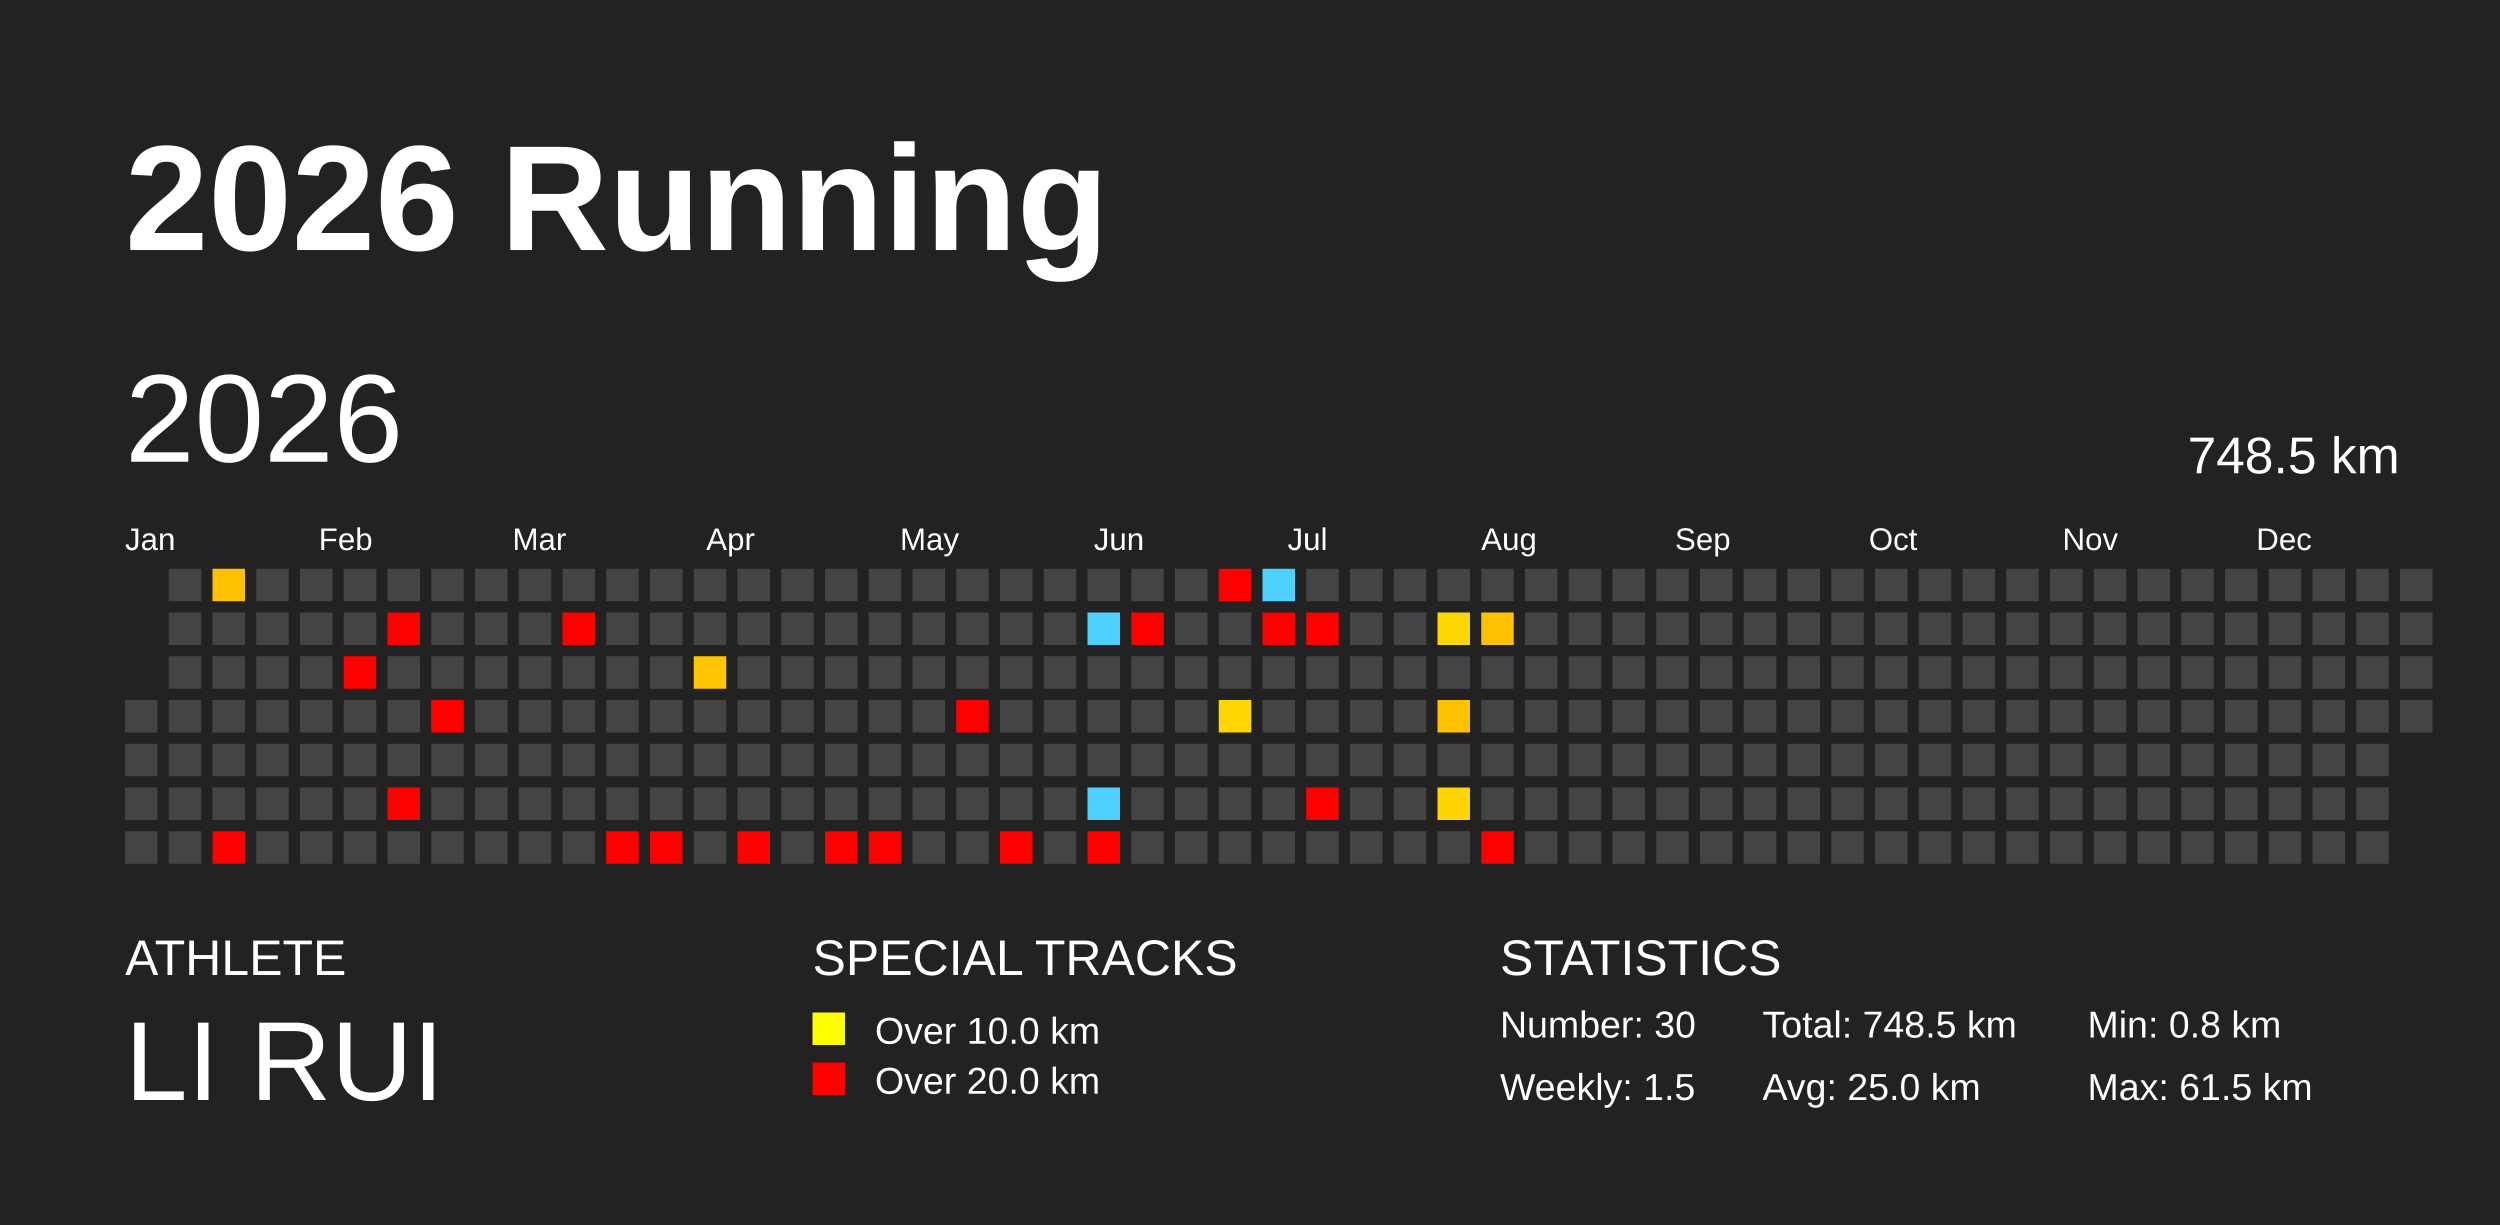
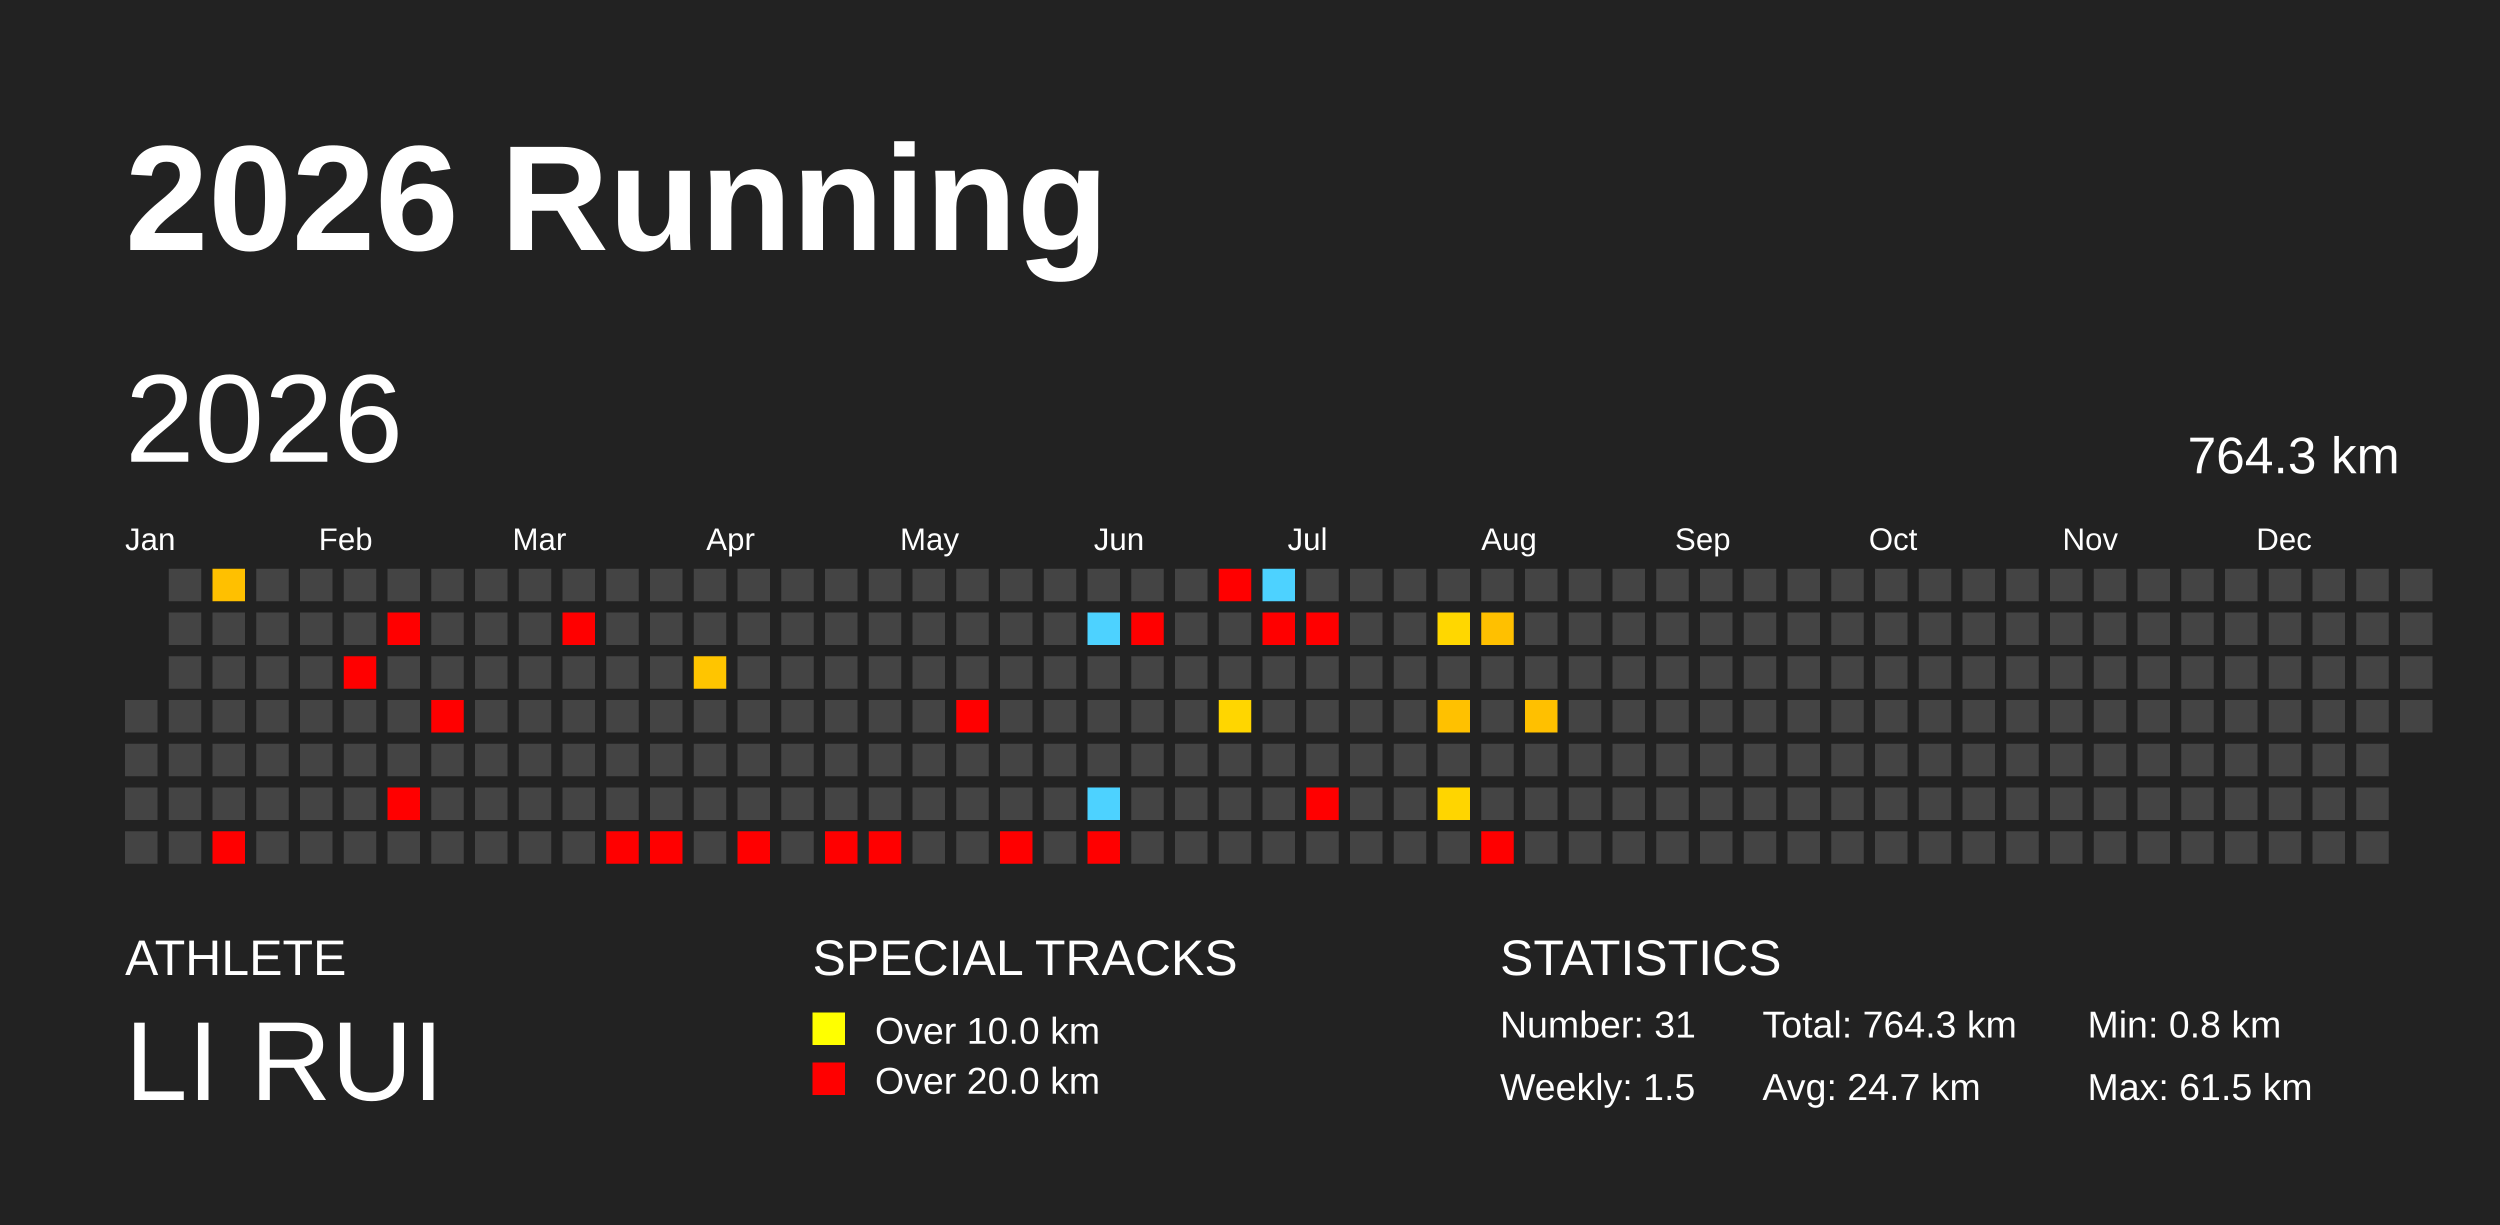
<svg xmlns="http://www.w3.org/2000/svg" baseProfile="full" height="98mm" version="1.1" viewBox="0,0,200,98" width="200mm">
  <defs />
  <rect fill="#222222" height="98" width="200" x="0" y="0" />
  <text fill="#FFFFFF" style="font-size:12px; font-family:Arial; font-weight:bold;" x="10" y="20">2026 Running</text>
  <text fill="#FFFFFF" style="font-size:4px; font-family:Arial" x="10" y="78">ATHLETE</text>
  <text fill="#FFFFFF" style="font-size:9px; font-family:Arial" x="10" y="88">LI RUI</text>
  <text fill="#FFFFFF" style="font-size:4px; font-family:Arial" x="65" y="78">SPECIAL TRACKS</text>
  <rect fill="yellow" height="2.6" width="2.6" x="65" y="81" />
  <text fill="#FFFFFF" style="font-size:3px; font-family:Arial" x="70" y="83.5">Over 10.0 km</text>
  <rect fill="red" height="2.6" width="2.6" x="65" y="85" />
  <text fill="#FFFFFF" style="font-size:3px; font-family:Arial" x="70" y="87.5">Over 20.0 km</text>
  <text fill="#FFFFFF" style="font-size:4px; font-family:Arial" x="120" y="78">STATISTICS</text>
-   <text fill="#FFFFFF" style="font-size:3px; font-family:Arial" x="120" y="83">Number: 30</text>
+   <text fill="#FFFFFF" style="font-size:3px; font-family:Arial" x="120" y="83">Number: 31</text>
  <text fill="#FFFFFF" style="font-size:3px; font-family:Arial" x="120" y="88">Weekly: 1.5</text>
-   <text fill="#FFFFFF" style="font-size:3px; font-family:Arial" x="141" y="83">Total: 748.5 km</text>
-   <text fill="#FFFFFF" style="font-size:3px; font-family:Arial" x="141" y="88">Avg: 25.0 km</text>
+   <text fill="#FFFFFF" style="font-size:3px; font-family:Arial" x="141" y="83">Total: 764.3 km</text>
+   <text fill="#FFFFFF" style="font-size:3px; font-family:Arial" x="141" y="88">Avg: 24.7 km</text>
  <text fill="#FFFFFF" style="font-size:3px; font-family:Arial" x="167" y="83">Min: 0.8 km</text>
  <text fill="#FFFFFF" style="font-size:3px; font-family:Arial" x="167" y="88">Max: 61.5 km</text>
  <text dominant-baseline="hanging" fill="#FFFFFF" style="font-size:10.0px; font-family:Arial;" x="10" y="30">2026</text>
-   <text dominant-baseline="hanging" fill="#FFFFFF" style="font-size:4.125px; font-family:Arial;" x="175" y="35">748.5 km</text>
+   <text dominant-baseline="hanging" fill="#FFFFFF" style="font-size:4.125px; font-family:Arial;" x="175" y="35">764.3 km</text>
  <text fill="#FFFFFF" style="font-size:2.5px; font-family:Arial" x="10.0" y="44">Jan</text>
  <text fill="#FFFFFF" style="font-size:2.5px; font-family:Arial" x="25.5" y="44">Feb</text>
  <text fill="#FFFFFF" style="font-size:2.5px; font-family:Arial" x="41.0" y="44">Mar</text>
  <text fill="#FFFFFF" style="font-size:2.5px; font-family:Arial" x="56.5" y="44">Apr</text>
  <text fill="#FFFFFF" style="font-size:2.5px; font-family:Arial" x="72.0" y="44">May</text>
  <text fill="#FFFFFF" style="font-size:2.5px; font-family:Arial" x="87.5" y="44">Jun</text>
  <text fill="#FFFFFF" style="font-size:2.5px; font-family:Arial" x="103.0" y="44">Jul</text>
  <text fill="#FFFFFF" style="font-size:2.5px; font-family:Arial" x="118.5" y="44">Aug</text>
  <text fill="#FFFFFF" style="font-size:2.5px; font-family:Arial" x="134.0" y="44">Sep</text>
  <text fill="#FFFFFF" style="font-size:2.5px; font-family:Arial" x="149.5" y="44">Oct</text>
  <text fill="#FFFFFF" style="font-size:2.5px; font-family:Arial" x="165.0" y="44">Nov</text>
  <text fill="#FFFFFF" style="font-size:2.5px; font-family:Arial" x="180.5" y="44">Dec</text>
  <rect fill="#444444" height="2.6" width="2.6" x="10.0" y="56.0" />
  <rect fill="#444444" height="2.6" width="2.6" x="10.0" y="59.5" />
  <rect fill="#444444" height="2.6" width="2.6" x="10.0" y="63.0" />
  <rect fill="#444444" height="2.6" width="2.6" x="10.0" y="66.5" />
  <rect fill="#444444" height="2.6" width="2.6" x="13.5" y="45.5" />
  <rect fill="#444444" height="2.6" width="2.6" x="13.5" y="49.0" />
  <rect fill="#444444" height="2.6" width="2.6" x="13.5" y="52.5" />
  <rect fill="#444444" height="2.6" width="2.6" x="13.5" y="56.0" />
  <rect fill="#444444" height="2.6" width="2.6" x="13.5" y="59.5" />
  <rect fill="#444444" height="2.6" width="2.6" x="13.5" y="63.0" />
  <rect fill="#444444" height="2.6" width="2.6" x="13.5" y="66.5" />
  <rect fill="#ffc000" height="2.6" width="2.6" x="17.0" y="45.5" />
  <rect fill="#444444" height="2.6" width="2.6" x="17.0" y="49.0" />
  <rect fill="#444444" height="2.6" width="2.6" x="17.0" y="52.5" />
  <rect fill="#444444" height="2.6" width="2.6" x="17.0" y="56.0" />
  <rect fill="#444444" height="2.6" width="2.6" x="17.0" y="59.5" />
  <rect fill="#444444" height="2.6" width="2.6" x="17.0" y="63.0" />
  <rect fill="red" height="2.6" width="2.6" x="17.0" y="66.5" />
  <rect fill="#444444" height="2.6" width="2.6" x="20.5" y="45.5" />
  <rect fill="#444444" height="2.6" width="2.6" x="20.5" y="49.0" />
  <rect fill="#444444" height="2.6" width="2.6" x="20.5" y="52.5" />
  <rect fill="#444444" height="2.6" width="2.6" x="20.5" y="56.0" />
  <rect fill="#444444" height="2.6" width="2.6" x="20.5" y="59.5" />
  <rect fill="#444444" height="2.6" width="2.6" x="20.5" y="63.0" />
  <rect fill="#444444" height="2.6" width="2.6" x="20.5" y="66.5" />
  <rect fill="#444444" height="2.6" width="2.6" x="24.0" y="45.5" />
  <rect fill="#444444" height="2.6" width="2.6" x="24.0" y="49.0" />
  <rect fill="#444444" height="2.6" width="2.6" x="24.0" y="52.5" />
  <rect fill="#444444" height="2.6" width="2.6" x="24.0" y="56.0" />
  <rect fill="#444444" height="2.6" width="2.6" x="24.0" y="59.5" />
  <rect fill="#444444" height="2.6" width="2.6" x="24.0" y="63.0" />
  <rect fill="#444444" height="2.6" width="2.6" x="24.0" y="66.5" />
  <rect fill="#444444" height="2.6" width="2.6" x="27.5" y="45.5" />
  <rect fill="#444444" height="2.6" width="2.6" x="27.5" y="49.0" />
  <rect fill="red" height="2.6" width="2.6" x="27.5" y="52.5" />
  <rect fill="#444444" height="2.6" width="2.6" x="27.5" y="56.0" />
  <rect fill="#444444" height="2.6" width="2.6" x="27.5" y="59.5" />
  <rect fill="#444444" height="2.6" width="2.6" x="27.5" y="63.0" />
  <rect fill="#444444" height="2.6" width="2.6" x="27.5" y="66.5" />
  <rect fill="#444444" height="2.6" width="2.6" x="31.0" y="45.5" />
  <rect fill="red" height="2.6" width="2.6" x="31.0" y="49.0" />
  <rect fill="#444444" height="2.6" width="2.6" x="31.0" y="52.5" />
  <rect fill="#444444" height="2.6" width="2.6" x="31.0" y="56.0" />
  <rect fill="#444444" height="2.6" width="2.6" x="31.0" y="59.5" />
  <rect fill="red" height="2.6" width="2.6" x="31.0" y="63.0" />
  <rect fill="#444444" height="2.6" width="2.6" x="31.0" y="66.5" />
  <rect fill="#444444" height="2.6" width="2.6" x="34.5" y="45.5" />
  <rect fill="#444444" height="2.6" width="2.6" x="34.5" y="49.0" />
  <rect fill="#444444" height="2.6" width="2.6" x="34.5" y="52.5" />
  <rect fill="red" height="2.6" width="2.6" x="34.5" y="56.0" />
  <rect fill="#444444" height="2.6" width="2.6" x="34.5" y="59.5" />
  <rect fill="#444444" height="2.6" width="2.6" x="34.5" y="63.0" />
  <rect fill="#444444" height="2.6" width="2.6" x="34.5" y="66.5" />
  <rect fill="#444444" height="2.6" width="2.6" x="38.0" y="45.5" />
  <rect fill="#444444" height="2.6" width="2.6" x="38.0" y="49.0" />
  <rect fill="#444444" height="2.6" width="2.6" x="38.0" y="52.5" />
  <rect fill="#444444" height="2.6" width="2.6" x="38.0" y="56.0" />
  <rect fill="#444444" height="2.6" width="2.6" x="38.0" y="59.5" />
  <rect fill="#444444" height="2.6" width="2.6" x="38.0" y="63.0" />
  <rect fill="#444444" height="2.6" width="2.6" x="38.0" y="66.5" />
  <rect fill="#444444" height="2.6" width="2.6" x="41.5" y="45.5" />
  <rect fill="#444444" height="2.6" width="2.6" x="41.5" y="49.0" />
  <rect fill="#444444" height="2.6" width="2.6" x="41.5" y="52.5" />
  <rect fill="#444444" height="2.6" width="2.6" x="41.5" y="56.0" />
  <rect fill="#444444" height="2.6" width="2.6" x="41.5" y="59.5" />
  <rect fill="#444444" height="2.6" width="2.6" x="41.5" y="63.0" />
  <rect fill="#444444" height="2.6" width="2.6" x="41.5" y="66.5" />
  <rect fill="#444444" height="2.6" width="2.6" x="45.0" y="45.5" />
  <rect fill="red" height="2.6" width="2.6" x="45.0" y="49.0" />
  <rect fill="#444444" height="2.6" width="2.6" x="45.0" y="52.5" />
  <rect fill="#444444" height="2.6" width="2.6" x="45.0" y="56.0" />
  <rect fill="#444444" height="2.6" width="2.6" x="45.0" y="59.5" />
  <rect fill="#444444" height="2.6" width="2.6" x="45.0" y="63.0" />
  <rect fill="#444444" height="2.6" width="2.6" x="45.0" y="66.5" />
  <rect fill="#444444" height="2.6" width="2.6" x="48.5" y="45.5" />
  <rect fill="#444444" height="2.6" width="2.6" x="48.5" y="49.0" />
  <rect fill="#444444" height="2.6" width="2.6" x="48.5" y="52.5" />
  <rect fill="#444444" height="2.6" width="2.6" x="48.5" y="56.0" />
  <rect fill="#444444" height="2.6" width="2.6" x="48.5" y="59.5" />
  <rect fill="#444444" height="2.6" width="2.6" x="48.5" y="63.0" />
  <rect fill="red" height="2.6" width="2.6" x="48.5" y="66.5" />
  <rect fill="#444444" height="2.6" width="2.6" x="52.0" y="45.5" />
  <rect fill="#444444" height="2.6" width="2.6" x="52.0" y="49.0" />
  <rect fill="#444444" height="2.6" width="2.6" x="52.0" y="52.5" />
  <rect fill="#444444" height="2.6" width="2.6" x="52.0" y="56.0" />
  <rect fill="#444444" height="2.6" width="2.6" x="52.0" y="59.5" />
  <rect fill="#444444" height="2.6" width="2.6" x="52.0" y="63.0" />
  <rect fill="red" height="2.6" width="2.6" x="52.0" y="66.5" />
  <rect fill="#444444" height="2.6" width="2.6" x="55.5" y="45.5" />
  <rect fill="#444444" height="2.6" width="2.6" x="55.5" y="49.0" />
  <rect fill="#ffc500" height="2.6" width="2.6" x="55.5" y="52.5" />
  <rect fill="#444444" height="2.6" width="2.6" x="55.5" y="56.0" />
  <rect fill="#444444" height="2.6" width="2.6" x="55.5" y="59.5" />
  <rect fill="#444444" height="2.6" width="2.6" x="55.5" y="63.0" />
  <rect fill="#444444" height="2.6" width="2.6" x="55.5" y="66.5" />
  <rect fill="#444444" height="2.6" width="2.6" x="59.0" y="45.5" />
  <rect fill="#444444" height="2.6" width="2.6" x="59.0" y="49.0" />
  <rect fill="#444444" height="2.6" width="2.6" x="59.0" y="52.5" />
  <rect fill="#444444" height="2.6" width="2.6" x="59.0" y="56.0" />
  <rect fill="#444444" height="2.6" width="2.6" x="59.0" y="59.5" />
  <rect fill="#444444" height="2.6" width="2.6" x="59.0" y="63.0" />
  <rect fill="red" height="2.6" width="2.6" x="59.0" y="66.5" />
  <rect fill="#444444" height="2.6" width="2.6" x="62.5" y="45.5" />
  <rect fill="#444444" height="2.6" width="2.6" x="62.5" y="49.0" />
  <rect fill="#444444" height="2.6" width="2.6" x="62.5" y="52.5" />
  <rect fill="#444444" height="2.6" width="2.6" x="62.5" y="56.0" />
  <rect fill="#444444" height="2.6" width="2.6" x="62.5" y="59.5" />
  <rect fill="#444444" height="2.6" width="2.6" x="62.5" y="63.0" />
  <rect fill="#444444" height="2.6" width="2.6" x="62.5" y="66.5" />
  <rect fill="#444444" height="2.6" width="2.6" x="66.0" y="45.5" />
  <rect fill="#444444" height="2.6" width="2.6" x="66.0" y="49.0" />
  <rect fill="#444444" height="2.6" width="2.6" x="66.0" y="52.5" />
  <rect fill="#444444" height="2.6" width="2.6" x="66.0" y="56.0" />
  <rect fill="#444444" height="2.6" width="2.6" x="66.0" y="59.5" />
  <rect fill="#444444" height="2.6" width="2.6" x="66.0" y="63.0" />
  <rect fill="red" height="2.6" width="2.6" x="66.0" y="66.5" />
  <rect fill="#444444" height="2.6" width="2.6" x="69.5" y="45.5" />
  <rect fill="#444444" height="2.6" width="2.6" x="69.5" y="49.0" />
  <rect fill="#444444" height="2.6" width="2.6" x="69.5" y="52.5" />
  <rect fill="#444444" height="2.6" width="2.6" x="69.5" y="56.0" />
  <rect fill="#444444" height="2.6" width="2.6" x="69.5" y="59.5" />
  <rect fill="#444444" height="2.6" width="2.6" x="69.5" y="63.0" />
  <rect fill="red" height="2.6" width="2.6" x="69.5" y="66.5" />
  <rect fill="#444444" height="2.6" width="2.6" x="73.0" y="45.5" />
  <rect fill="#444444" height="2.6" width="2.6" x="73.0" y="49.0" />
  <rect fill="#444444" height="2.6" width="2.6" x="73.0" y="52.5" />
  <rect fill="#444444" height="2.6" width="2.6" x="73.0" y="56.0" />
  <rect fill="#444444" height="2.6" width="2.6" x="73.0" y="59.5" />
  <rect fill="#444444" height="2.6" width="2.6" x="73.0" y="63.0" />
  <rect fill="#444444" height="2.6" width="2.6" x="73.0" y="66.5" />
  <rect fill="#444444" height="2.6" width="2.6" x="76.5" y="45.5" />
  <rect fill="#444444" height="2.6" width="2.6" x="76.5" y="49.0" />
  <rect fill="#444444" height="2.6" width="2.6" x="76.5" y="52.5" />
  <rect fill="red" height="2.6" width="2.6" x="76.5" y="56.0" />
  <rect fill="#444444" height="2.6" width="2.6" x="76.5" y="59.5" />
  <rect fill="#444444" height="2.6" width="2.6" x="76.5" y="63.0" />
  <rect fill="#444444" height="2.6" width="2.6" x="76.5" y="66.5" />
  <rect fill="#444444" height="2.6" width="2.6" x="80.0" y="45.5" />
  <rect fill="#444444" height="2.6" width="2.6" x="80.0" y="49.0" />
  <rect fill="#444444" height="2.6" width="2.6" x="80.0" y="52.5" />
  <rect fill="#444444" height="2.6" width="2.6" x="80.0" y="56.0" />
  <rect fill="#444444" height="2.6" width="2.6" x="80.0" y="59.5" />
  <rect fill="#444444" height="2.6" width="2.6" x="80.0" y="63.0" />
  <rect fill="red" height="2.6" width="2.6" x="80.0" y="66.5" />
  <rect fill="#444444" height="2.6" width="2.6" x="83.5" y="45.5" />
  <rect fill="#444444" height="2.6" width="2.6" x="83.5" y="49.0" />
  <rect fill="#444444" height="2.6" width="2.6" x="83.5" y="52.5" />
  <rect fill="#444444" height="2.6" width="2.6" x="83.5" y="56.0" />
  <rect fill="#444444" height="2.6" width="2.6" x="83.5" y="59.5" />
  <rect fill="#444444" height="2.6" width="2.6" x="83.5" y="63.0" />
  <rect fill="#444444" height="2.6" width="2.6" x="83.5" y="66.5" />
  <rect fill="#444444" height="2.6" width="2.6" x="87.0" y="45.5" />
  <rect fill="#4dd2ff" height="2.6" width="2.6" x="87.0" y="49.0" />
  <rect fill="#444444" height="2.6" width="2.6" x="87.0" y="52.5" />
  <rect fill="#444444" height="2.6" width="2.6" x="87.0" y="56.0" />
  <rect fill="#444444" height="2.6" width="2.6" x="87.0" y="59.5" />
  <rect fill="#4dd2ff" height="2.6" width="2.6" x="87.0" y="63.0" />
  <rect fill="red" height="2.6" width="2.6" x="87.0" y="66.5" />
  <rect fill="#444444" height="2.6" width="2.6" x="90.5" y="45.5" />
  <rect fill="red" height="2.6" width="2.6" x="90.5" y="49.0" />
  <rect fill="#444444" height="2.6" width="2.6" x="90.5" y="52.5" />
  <rect fill="#444444" height="2.6" width="2.6" x="90.5" y="56.0" />
  <rect fill="#444444" height="2.6" width="2.6" x="90.5" y="59.5" />
  <rect fill="#444444" height="2.6" width="2.6" x="90.5" y="63.0" />
  <rect fill="#444444" height="2.6" width="2.6" x="90.5" y="66.5" />
  <rect fill="#444444" height="2.6" width="2.6" x="94.0" y="45.5" />
  <rect fill="#444444" height="2.6" width="2.6" x="94.0" y="49.0" />
  <rect fill="#444444" height="2.6" width="2.6" x="94.0" y="52.5" />
  <rect fill="#444444" height="2.6" width="2.6" x="94.0" y="56.0" />
  <rect fill="#444444" height="2.6" width="2.6" x="94.0" y="59.5" />
  <rect fill="#444444" height="2.6" width="2.6" x="94.0" y="63.0" />
  <rect fill="#444444" height="2.6" width="2.6" x="94.0" y="66.5" />
  <rect fill="red" height="2.6" width="2.6" x="97.5" y="45.5" />
  <rect fill="#444444" height="2.6" width="2.6" x="97.5" y="49.0" />
  <rect fill="#444444" height="2.6" width="2.6" x="97.5" y="52.5" />
  <rect fill="#ffd600" height="2.6" width="2.6" x="97.5" y="56.0" />
  <rect fill="#444444" height="2.6" width="2.6" x="97.5" y="59.5" />
  <rect fill="#444444" height="2.6" width="2.6" x="97.5" y="63.0" />
  <rect fill="#444444" height="2.6" width="2.6" x="97.5" y="66.5" />
  <rect fill="#4dd2ff" height="2.6" width="2.6" x="101.0" y="45.5" />
  <rect fill="red" height="2.6" width="2.6" x="101.0" y="49.0" />
  <rect fill="#444444" height="2.6" width="2.6" x="101.0" y="52.5" />
  <rect fill="#444444" height="2.6" width="2.6" x="101.0" y="56.0" />
  <rect fill="#444444" height="2.6" width="2.6" x="101.0" y="59.5" />
  <rect fill="#444444" height="2.6" width="2.6" x="101.0" y="63.0" />
  <rect fill="#444444" height="2.6" width="2.6" x="101.0" y="66.5" />
  <rect fill="#444444" height="2.6" width="2.6" x="104.5" y="45.5" />
  <rect fill="red" height="2.6" width="2.6" x="104.5" y="49.0" />
  <rect fill="#444444" height="2.6" width="2.6" x="104.5" y="52.5" />
  <rect fill="#444444" height="2.6" width="2.6" x="104.5" y="56.0" />
  <rect fill="#444444" height="2.6" width="2.6" x="104.5" y="59.5" />
  <rect fill="red" height="2.6" width="2.6" x="104.5" y="63.0" />
  <rect fill="#444444" height="2.6" width="2.6" x="104.5" y="66.5" />
  <rect fill="#444444" height="2.6" width="2.6" x="108.0" y="45.5" />
  <rect fill="#444444" height="2.6" width="2.6" x="108.0" y="49.0" />
  <rect fill="#444444" height="2.6" width="2.6" x="108.0" y="52.5" />
  <rect fill="#444444" height="2.6" width="2.6" x="108.0" y="56.0" />
  <rect fill="#444444" height="2.6" width="2.6" x="108.0" y="59.5" />
  <rect fill="#444444" height="2.6" width="2.6" x="108.0" y="63.0" />
  <rect fill="#444444" height="2.6" width="2.6" x="108.0" y="66.5" />
  <rect fill="#444444" height="2.6" width="2.6" x="111.5" y="45.5" />
  <rect fill="#444444" height="2.6" width="2.6" x="111.5" y="49.0" />
  <rect fill="#444444" height="2.6" width="2.6" x="111.5" y="52.5" />
  <rect fill="#444444" height="2.6" width="2.6" x="111.5" y="56.0" />
  <rect fill="#444444" height="2.6" width="2.6" x="111.5" y="59.5" />
  <rect fill="#444444" height="2.6" width="2.6" x="111.5" y="63.0" />
  <rect fill="#444444" height="2.6" width="2.6" x="111.5" y="66.5" />
  <rect fill="#444444" height="2.6" width="2.6" x="115.0" y="45.5" />
  <rect fill="#ffd700" height="2.6" width="2.6" x="115.0" y="49.0" />
  <rect fill="#444444" height="2.6" width="2.6" x="115.0" y="52.5" />
  <rect fill="#ffc100" height="2.6" width="2.6" x="115.0" y="56.0" />
  <rect fill="#444444" height="2.6" width="2.6" x="115.0" y="59.5" />
  <rect fill="#ffd500" height="2.6" width="2.6" x="115.0" y="63.0" />
  <rect fill="#444444" height="2.6" width="2.6" x="115.0" y="66.5" />
  <rect fill="#444444" height="2.6" width="2.6" x="118.5" y="45.5" />
  <rect fill="#ffc000" height="2.6" width="2.6" x="118.5" y="49.0" />
  <rect fill="#444444" height="2.6" width="2.6" x="118.5" y="52.5" />
  <rect fill="#444444" height="2.6" width="2.6" x="118.5" y="56.0" />
  <rect fill="#444444" height="2.6" width="2.6" x="118.5" y="59.5" />
  <rect fill="#444444" height="2.6" width="2.6" x="118.5" y="63.0" />
  <rect fill="red" height="2.6" width="2.6" x="118.5" y="66.5" />
  <rect fill="#444444" height="2.6" width="2.6" x="122.0" y="45.5" />
  <rect fill="#444444" height="2.6" width="2.6" x="122.0" y="49.0" />
  <rect fill="#444444" height="2.6" width="2.6" x="122.0" y="52.5" />
-   <rect fill="#444444" height="2.6" width="2.6" x="122.0" y="56.0" />
+   <rect fill="#ffc000" height="2.6" width="2.6" x="122.0" y="56.0" />
  <rect fill="#444444" height="2.6" width="2.6" x="122.0" y="59.5" />
  <rect fill="#444444" height="2.6" width="2.6" x="122.0" y="63.0" />
  <rect fill="#444444" height="2.6" width="2.6" x="122.0" y="66.5" />
  <rect fill="#444444" height="2.6" width="2.6" x="125.5" y="45.5" />
  <rect fill="#444444" height="2.6" width="2.6" x="125.5" y="49.0" />
  <rect fill="#444444" height="2.6" width="2.6" x="125.5" y="52.5" />
  <rect fill="#444444" height="2.6" width="2.6" x="125.5" y="56.0" />
  <rect fill="#444444" height="2.6" width="2.6" x="125.5" y="59.5" />
  <rect fill="#444444" height="2.6" width="2.6" x="125.5" y="63.0" />
  <rect fill="#444444" height="2.6" width="2.6" x="125.5" y="66.5" />
  <rect fill="#444444" height="2.6" width="2.6" x="129.0" y="45.5" />
  <rect fill="#444444" height="2.6" width="2.6" x="129.0" y="49.0" />
  <rect fill="#444444" height="2.6" width="2.6" x="129.0" y="52.5" />
  <rect fill="#444444" height="2.6" width="2.6" x="129.0" y="56.0" />
  <rect fill="#444444" height="2.6" width="2.6" x="129.0" y="59.5" />
  <rect fill="#444444" height="2.6" width="2.6" x="129.0" y="63.0" />
  <rect fill="#444444" height="2.6" width="2.6" x="129.0" y="66.5" />
  <rect fill="#444444" height="2.6" width="2.6" x="132.5" y="45.5" />
  <rect fill="#444444" height="2.6" width="2.6" x="132.5" y="49.0" />
  <rect fill="#444444" height="2.6" width="2.6" x="132.5" y="52.5" />
  <rect fill="#444444" height="2.6" width="2.6" x="132.5" y="56.0" />
  <rect fill="#444444" height="2.6" width="2.6" x="132.5" y="59.5" />
  <rect fill="#444444" height="2.6" width="2.6" x="132.5" y="63.0" />
  <rect fill="#444444" height="2.6" width="2.6" x="132.5" y="66.5" />
  <rect fill="#444444" height="2.6" width="2.6" x="136.0" y="45.5" />
  <rect fill="#444444" height="2.6" width="2.6" x="136.0" y="49.0" />
  <rect fill="#444444" height="2.6" width="2.6" x="136.0" y="52.5" />
  <rect fill="#444444" height="2.6" width="2.6" x="136.0" y="56.0" />
  <rect fill="#444444" height="2.6" width="2.6" x="136.0" y="59.5" />
  <rect fill="#444444" height="2.6" width="2.6" x="136.0" y="63.0" />
  <rect fill="#444444" height="2.6" width="2.6" x="136.0" y="66.5" />
  <rect fill="#444444" height="2.6" width="2.6" x="139.5" y="45.5" />
  <rect fill="#444444" height="2.6" width="2.6" x="139.5" y="49.0" />
  <rect fill="#444444" height="2.6" width="2.6" x="139.5" y="52.5" />
  <rect fill="#444444" height="2.6" width="2.6" x="139.5" y="56.0" />
  <rect fill="#444444" height="2.6" width="2.6" x="139.5" y="59.5" />
  <rect fill="#444444" height="2.6" width="2.6" x="139.5" y="63.0" />
  <rect fill="#444444" height="2.6" width="2.6" x="139.5" y="66.5" />
  <rect fill="#444444" height="2.6" width="2.6" x="143.0" y="45.5" />
  <rect fill="#444444" height="2.6" width="2.6" x="143.0" y="49.0" />
  <rect fill="#444444" height="2.6" width="2.6" x="143.0" y="52.5" />
  <rect fill="#444444" height="2.6" width="2.6" x="143.0" y="56.0" />
  <rect fill="#444444" height="2.6" width="2.6" x="143.0" y="59.5" />
  <rect fill="#444444" height="2.6" width="2.6" x="143.0" y="63.0" />
  <rect fill="#444444" height="2.6" width="2.6" x="143.0" y="66.5" />
  <rect fill="#444444" height="2.6" width="2.6" x="146.5" y="45.5" />
  <rect fill="#444444" height="2.6" width="2.6" x="146.5" y="49.0" />
  <rect fill="#444444" height="2.6" width="2.6" x="146.5" y="52.5" />
  <rect fill="#444444" height="2.6" width="2.6" x="146.5" y="56.0" />
  <rect fill="#444444" height="2.6" width="2.6" x="146.5" y="59.5" />
  <rect fill="#444444" height="2.6" width="2.6" x="146.5" y="63.0" />
  <rect fill="#444444" height="2.6" width="2.6" x="146.5" y="66.5" />
  <rect fill="#444444" height="2.6" width="2.6" x="150.0" y="45.5" />
  <rect fill="#444444" height="2.6" width="2.6" x="150.0" y="49.0" />
  <rect fill="#444444" height="2.6" width="2.6" x="150.0" y="52.5" />
  <rect fill="#444444" height="2.6" width="2.6" x="150.0" y="56.0" />
  <rect fill="#444444" height="2.6" width="2.6" x="150.0" y="59.5" />
  <rect fill="#444444" height="2.6" width="2.6" x="150.0" y="63.0" />
  <rect fill="#444444" height="2.6" width="2.6" x="150.0" y="66.5" />
  <rect fill="#444444" height="2.6" width="2.6" x="153.5" y="45.5" />
  <rect fill="#444444" height="2.6" width="2.6" x="153.5" y="49.0" />
  <rect fill="#444444" height="2.6" width="2.6" x="153.5" y="52.5" />
  <rect fill="#444444" height="2.6" width="2.6" x="153.5" y="56.0" />
  <rect fill="#444444" height="2.6" width="2.6" x="153.5" y="59.5" />
  <rect fill="#444444" height="2.6" width="2.6" x="153.5" y="63.0" />
  <rect fill="#444444" height="2.6" width="2.6" x="153.5" y="66.5" />
  <rect fill="#444444" height="2.6" width="2.6" x="157.0" y="45.5" />
  <rect fill="#444444" height="2.6" width="2.6" x="157.0" y="49.0" />
  <rect fill="#444444" height="2.6" width="2.6" x="157.0" y="52.5" />
  <rect fill="#444444" height="2.6" width="2.6" x="157.0" y="56.0" />
  <rect fill="#444444" height="2.6" width="2.6" x="157.0" y="59.5" />
  <rect fill="#444444" height="2.6" width="2.6" x="157.0" y="63.0" />
  <rect fill="#444444" height="2.6" width="2.6" x="157.0" y="66.5" />
  <rect fill="#444444" height="2.6" width="2.6" x="160.5" y="45.5" />
  <rect fill="#444444" height="2.6" width="2.6" x="160.5" y="49.0" />
  <rect fill="#444444" height="2.6" width="2.6" x="160.5" y="52.5" />
  <rect fill="#444444" height="2.6" width="2.6" x="160.5" y="56.0" />
  <rect fill="#444444" height="2.6" width="2.6" x="160.5" y="59.5" />
  <rect fill="#444444" height="2.6" width="2.6" x="160.5" y="63.0" />
  <rect fill="#444444" height="2.6" width="2.6" x="160.5" y="66.5" />
  <rect fill="#444444" height="2.6" width="2.6" x="164.0" y="45.5" />
  <rect fill="#444444" height="2.6" width="2.6" x="164.0" y="49.0" />
  <rect fill="#444444" height="2.6" width="2.6" x="164.0" y="52.5" />
  <rect fill="#444444" height="2.6" width="2.6" x="164.0" y="56.0" />
  <rect fill="#444444" height="2.6" width="2.6" x="164.0" y="59.5" />
  <rect fill="#444444" height="2.6" width="2.6" x="164.0" y="63.0" />
  <rect fill="#444444" height="2.6" width="2.6" x="164.0" y="66.5" />
  <rect fill="#444444" height="2.6" width="2.6" x="167.5" y="45.5" />
  <rect fill="#444444" height="2.6" width="2.6" x="167.5" y="49.0" />
  <rect fill="#444444" height="2.6" width="2.6" x="167.5" y="52.5" />
  <rect fill="#444444" height="2.6" width="2.6" x="167.5" y="56.0" />
  <rect fill="#444444" height="2.6" width="2.6" x="167.5" y="59.5" />
  <rect fill="#444444" height="2.6" width="2.6" x="167.5" y="63.0" />
  <rect fill="#444444" height="2.6" width="2.6" x="167.5" y="66.5" />
  <rect fill="#444444" height="2.6" width="2.6" x="171.0" y="45.5" />
  <rect fill="#444444" height="2.6" width="2.6" x="171.0" y="49.0" />
  <rect fill="#444444" height="2.6" width="2.6" x="171.0" y="52.5" />
  <rect fill="#444444" height="2.6" width="2.6" x="171.0" y="56.0" />
  <rect fill="#444444" height="2.6" width="2.6" x="171.0" y="59.5" />
  <rect fill="#444444" height="2.6" width="2.6" x="171.0" y="63.0" />
  <rect fill="#444444" height="2.6" width="2.6" x="171.0" y="66.5" />
  <rect fill="#444444" height="2.6" width="2.6" x="174.5" y="45.5" />
  <rect fill="#444444" height="2.6" width="2.6" x="174.5" y="49.0" />
  <rect fill="#444444" height="2.6" width="2.6" x="174.5" y="52.5" />
  <rect fill="#444444" height="2.6" width="2.6" x="174.5" y="56.0" />
  <rect fill="#444444" height="2.6" width="2.6" x="174.5" y="59.5" />
  <rect fill="#444444" height="2.6" width="2.6" x="174.5" y="63.0" />
  <rect fill="#444444" height="2.6" width="2.6" x="174.5" y="66.5" />
  <rect fill="#444444" height="2.6" width="2.6" x="178.0" y="45.5" />
  <rect fill="#444444" height="2.6" width="2.6" x="178.0" y="49.0" />
  <rect fill="#444444" height="2.6" width="2.6" x="178.0" y="52.5" />
  <rect fill="#444444" height="2.6" width="2.6" x="178.0" y="56.0" />
  <rect fill="#444444" height="2.6" width="2.6" x="178.0" y="59.5" />
  <rect fill="#444444" height="2.6" width="2.6" x="178.0" y="63.0" />
  <rect fill="#444444" height="2.6" width="2.6" x="178.0" y="66.5" />
  <rect fill="#444444" height="2.6" width="2.6" x="181.5" y="45.5" />
  <rect fill="#444444" height="2.6" width="2.6" x="181.5" y="49.0" />
  <rect fill="#444444" height="2.6" width="2.6" x="181.5" y="52.5" />
  <rect fill="#444444" height="2.6" width="2.6" x="181.5" y="56.0" />
  <rect fill="#444444" height="2.6" width="2.6" x="181.5" y="59.5" />
  <rect fill="#444444" height="2.6" width="2.6" x="181.5" y="63.0" />
  <rect fill="#444444" height="2.6" width="2.6" x="181.5" y="66.5" />
  <rect fill="#444444" height="2.6" width="2.6" x="185.0" y="45.5" />
  <rect fill="#444444" height="2.6" width="2.6" x="185.0" y="49.0" />
  <rect fill="#444444" height="2.6" width="2.6" x="185.0" y="52.5" />
  <rect fill="#444444" height="2.6" width="2.6" x="185.0" y="56.0" />
  <rect fill="#444444" height="2.6" width="2.6" x="185.0" y="59.5" />
  <rect fill="#444444" height="2.6" width="2.6" x="185.0" y="63.0" />
  <rect fill="#444444" height="2.6" width="2.6" x="185.0" y="66.5" />
  <rect fill="#444444" height="2.6" width="2.6" x="188.5" y="45.5" />
  <rect fill="#444444" height="2.6" width="2.6" x="188.5" y="49.0" />
  <rect fill="#444444" height="2.6" width="2.6" x="188.5" y="52.5" />
  <rect fill="#444444" height="2.6" width="2.6" x="188.5" y="56.0" />
  <rect fill="#444444" height="2.6" width="2.6" x="188.5" y="59.5" />
  <rect fill="#444444" height="2.6" width="2.6" x="188.5" y="63.0" />
  <rect fill="#444444" height="2.6" width="2.6" x="188.5" y="66.5" />
  <rect fill="#444444" height="2.6" width="2.6" x="192.0" y="45.5" />
  <rect fill="#444444" height="2.6" width="2.6" x="192.0" y="49.0" />
  <rect fill="#444444" height="2.6" width="2.6" x="192.0" y="52.5" />
  <rect fill="#444444" height="2.6" width="2.6" x="192.0" y="56.0" />
</svg>
